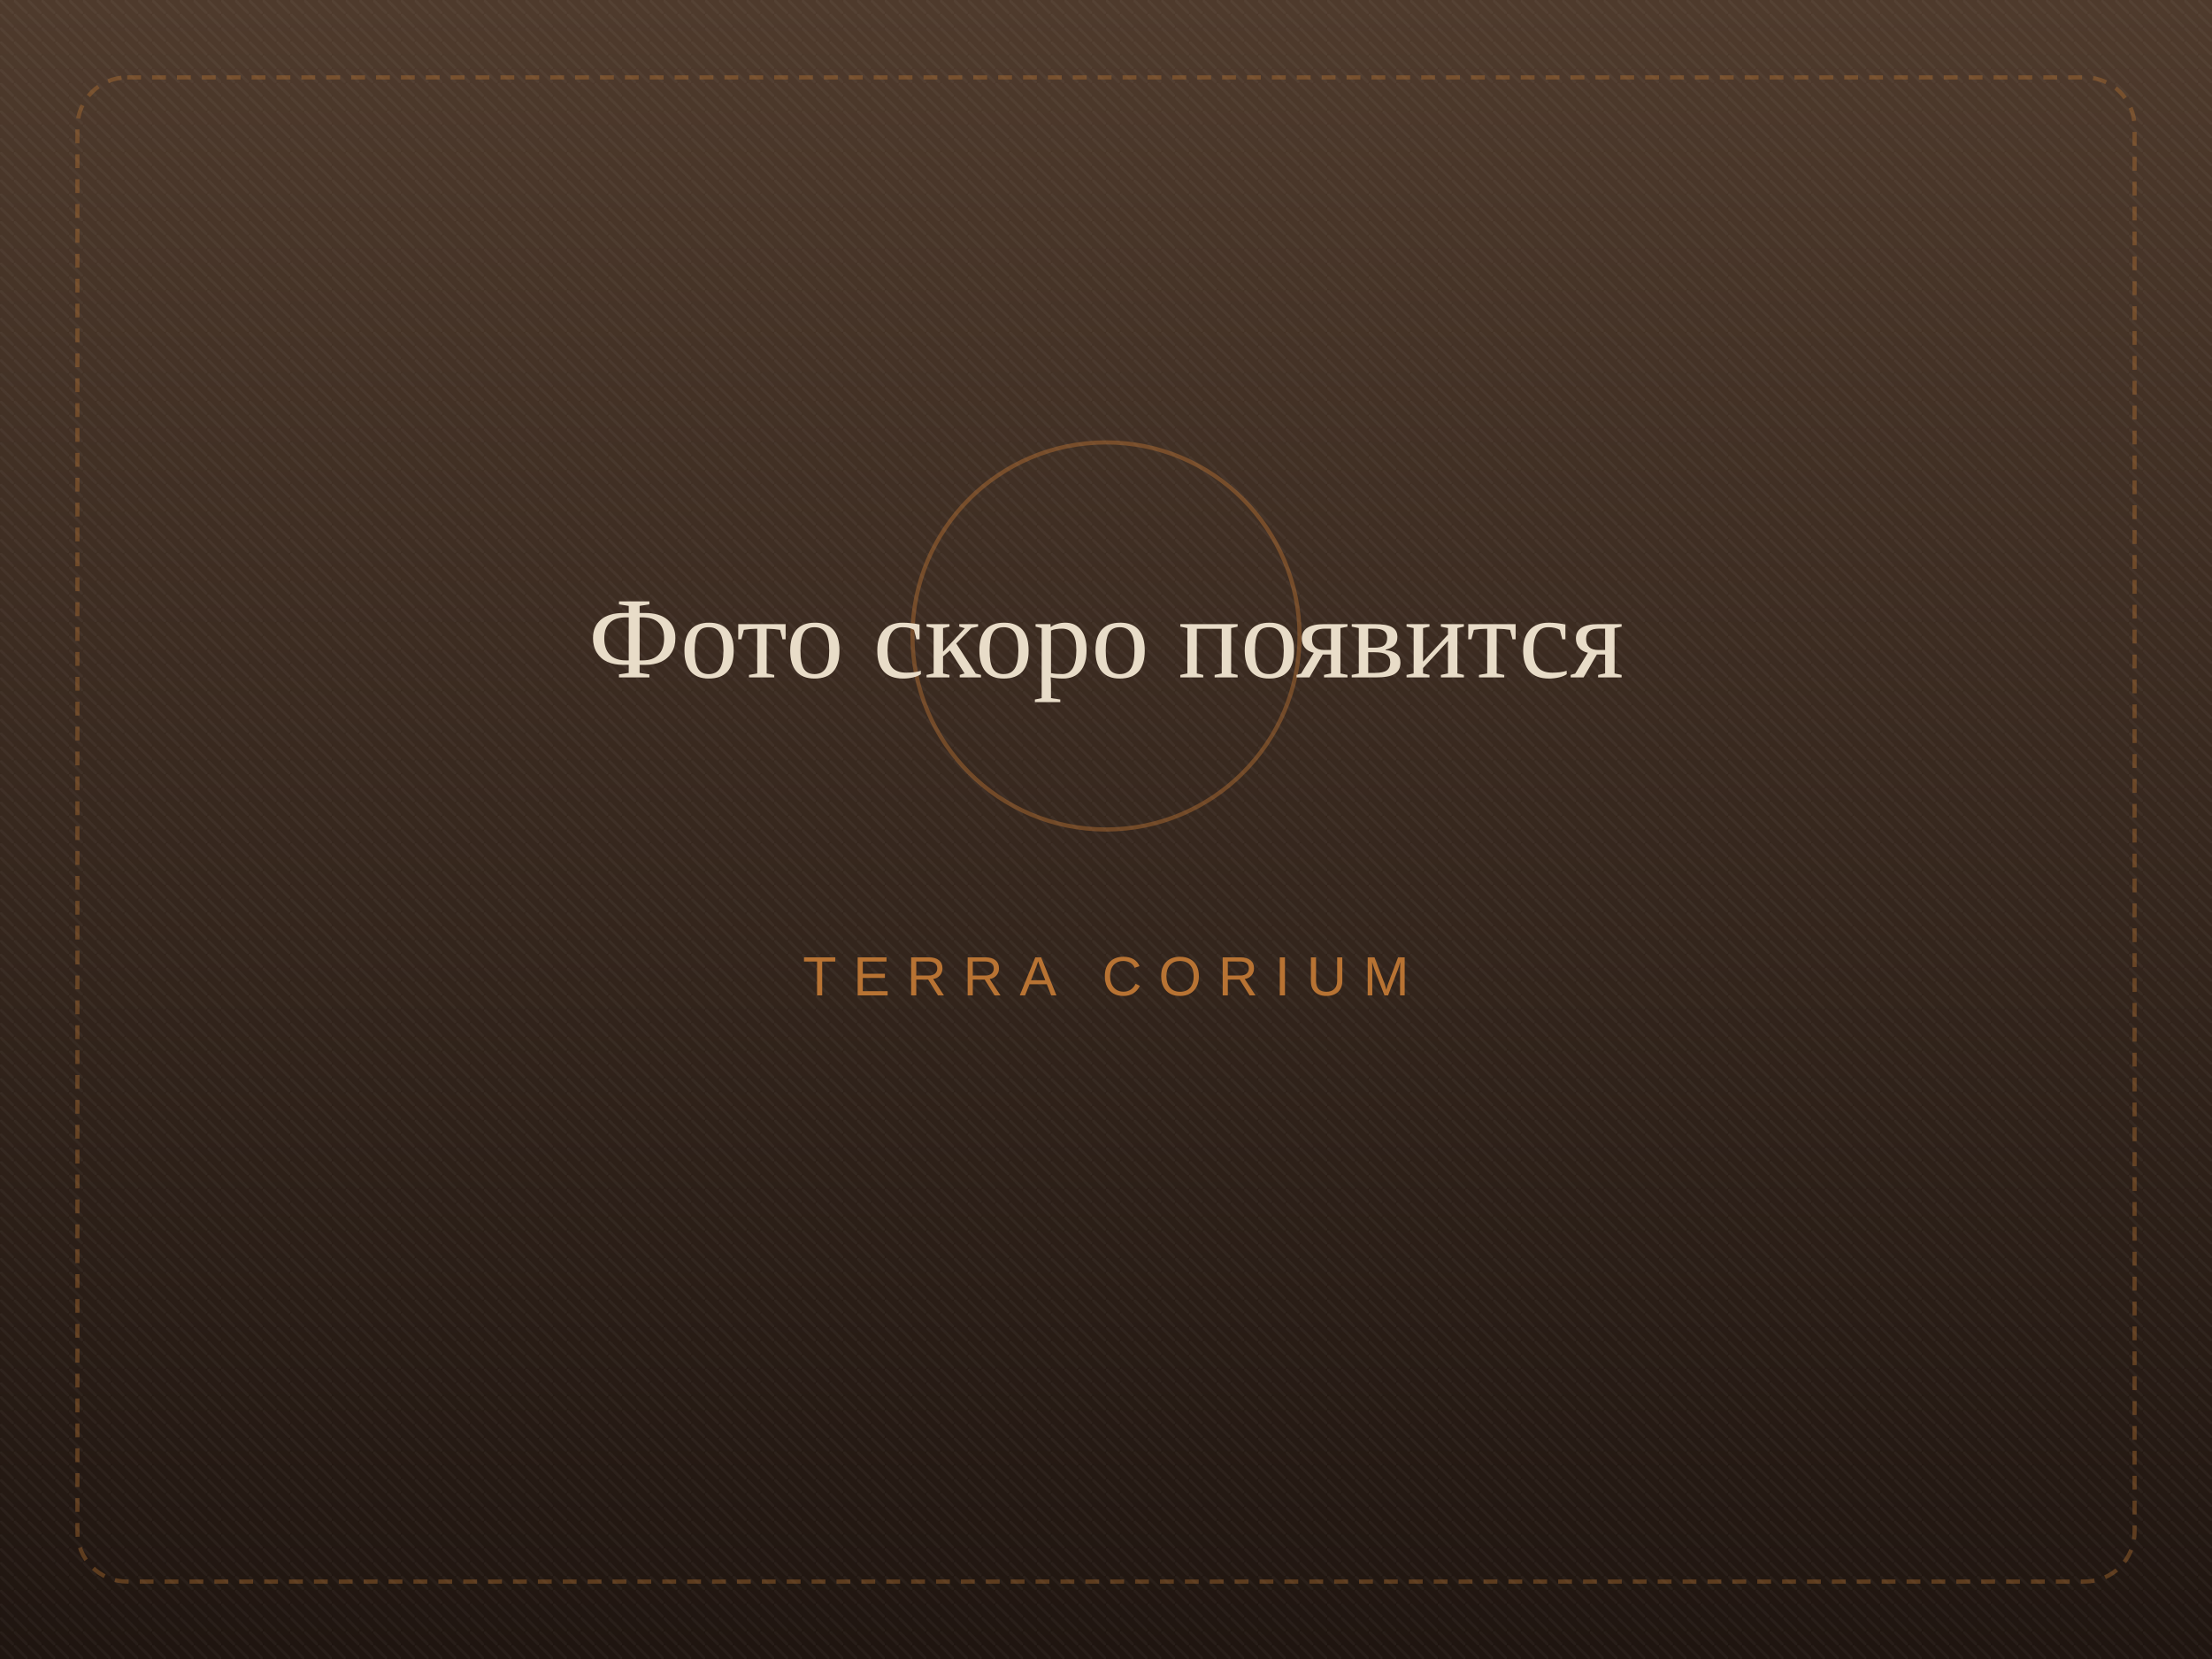
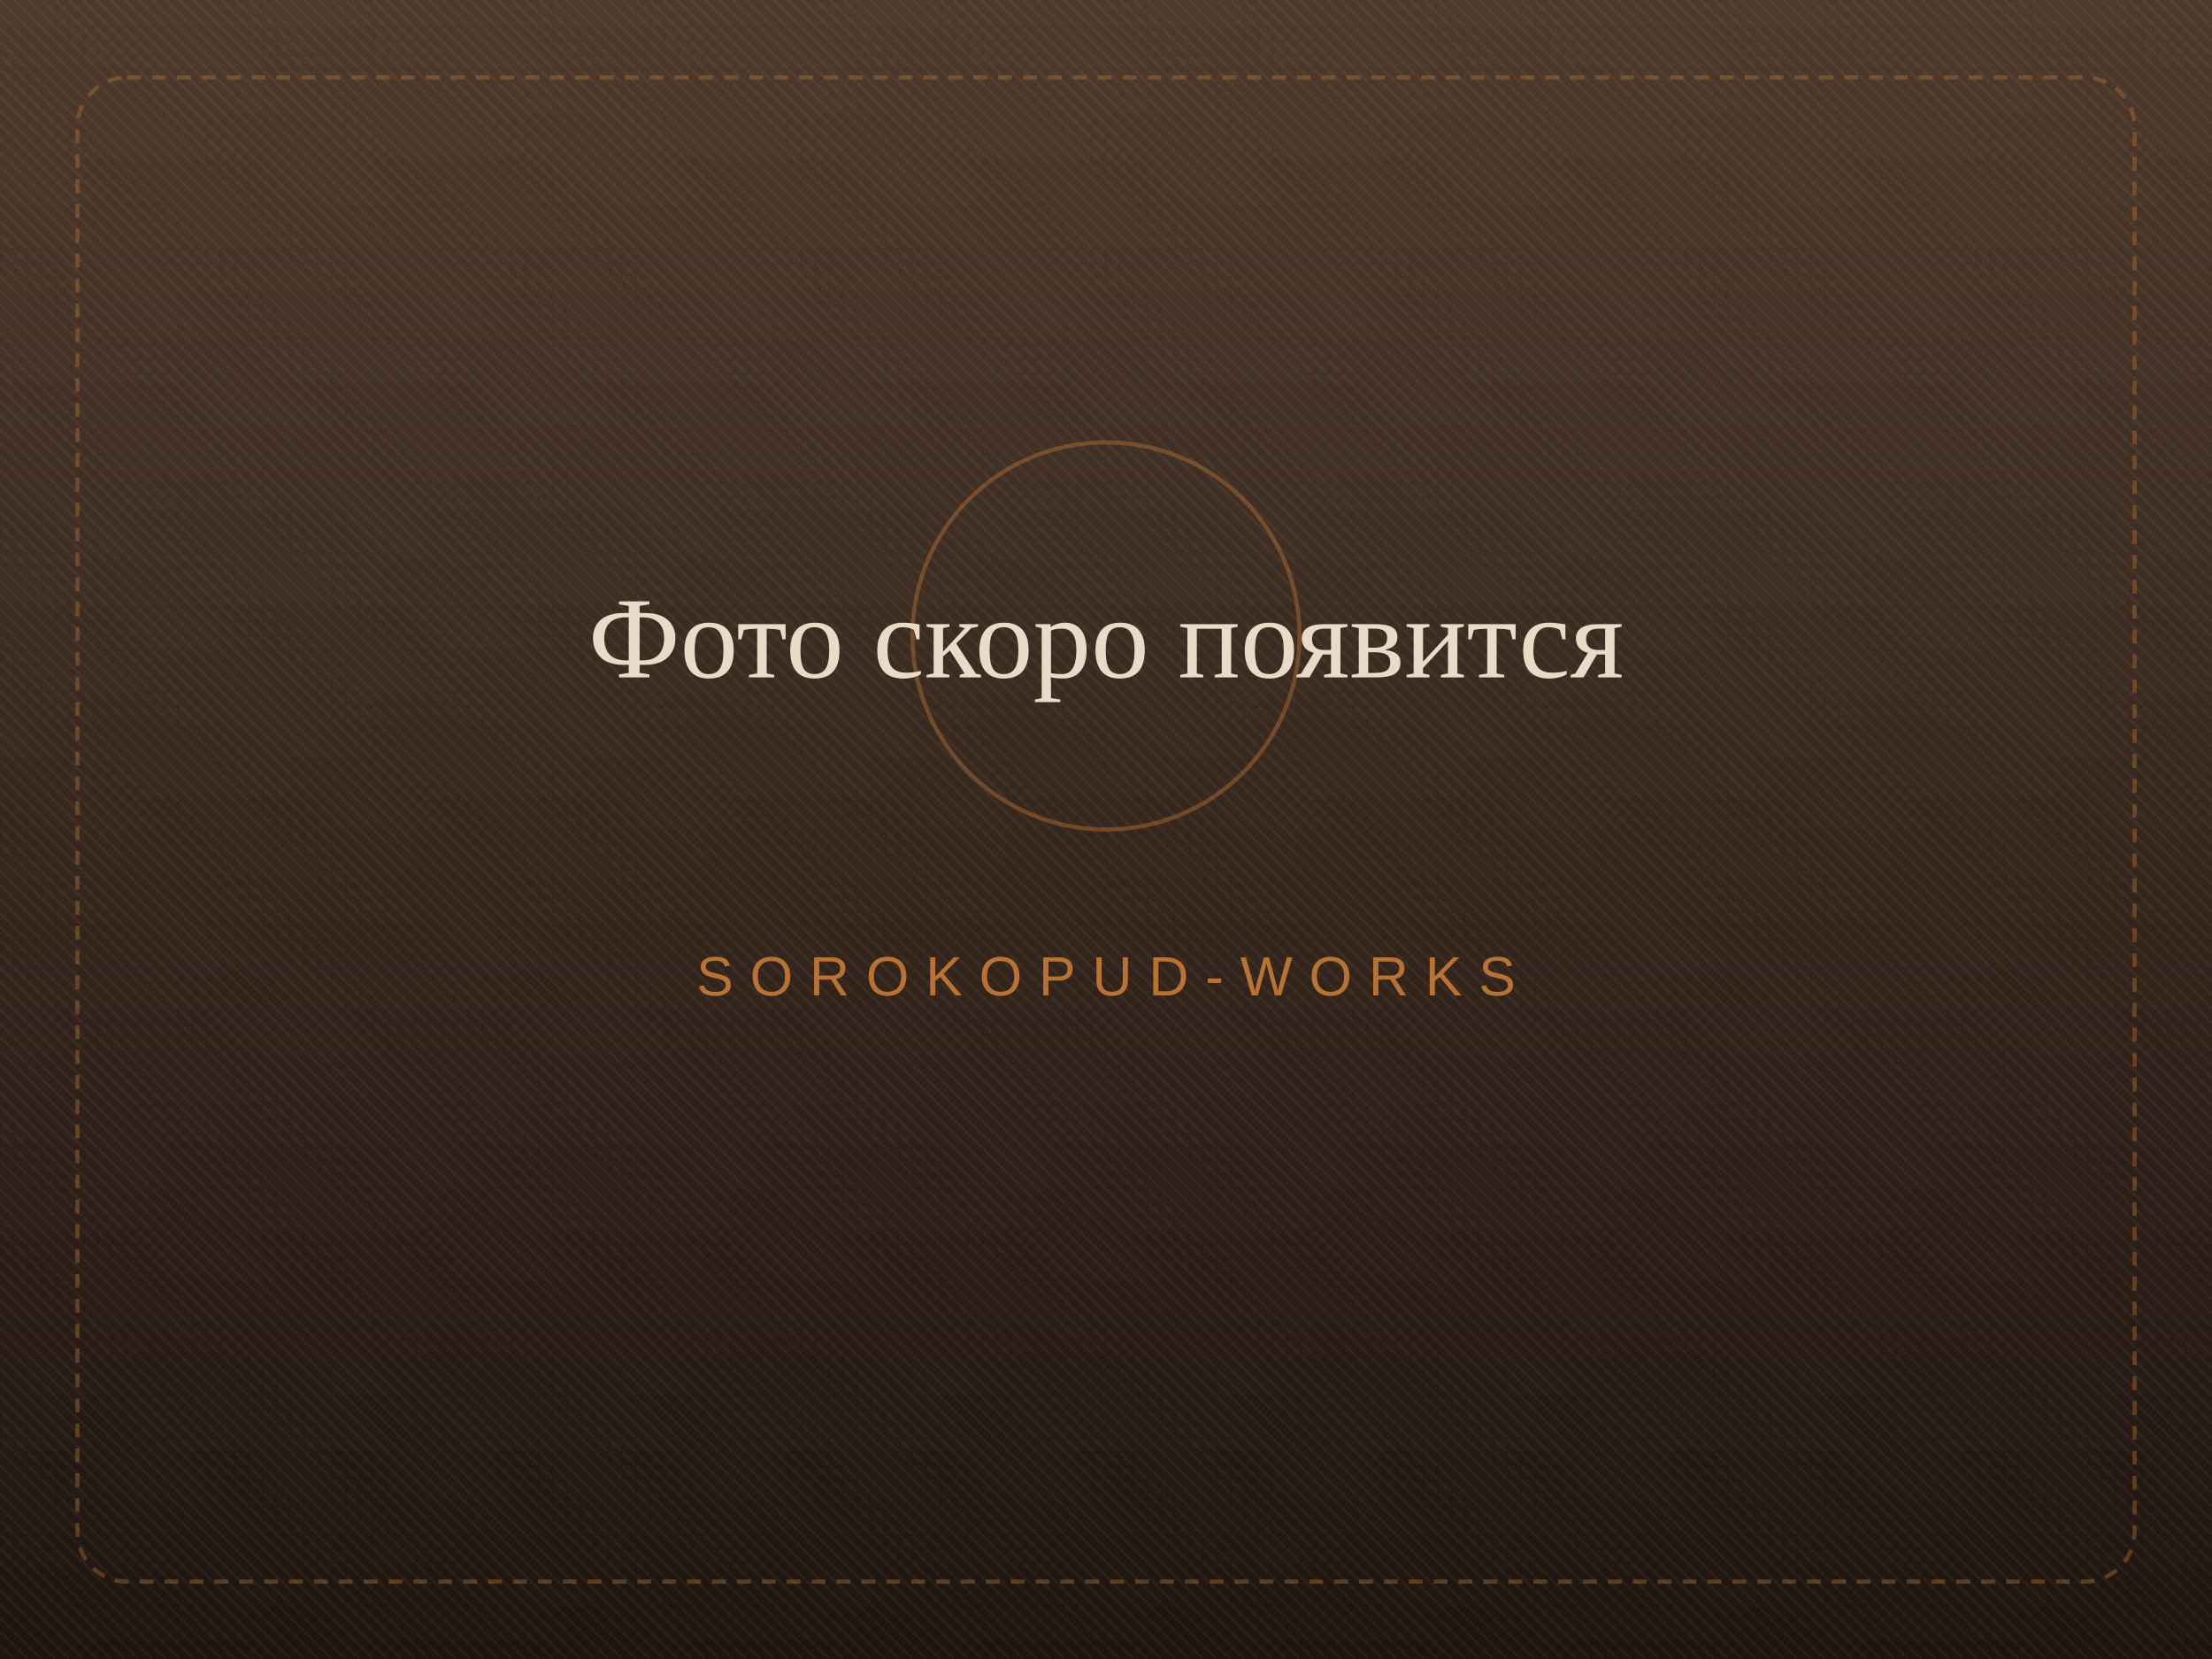
<svg xmlns="http://www.w3.org/2000/svg" width="800" height="600" viewBox="0 0 800 600">
  <defs>
    <linearGradient id="lg" x1="0" y1="0" x2="0" y2="1">
      <stop offset="0" stop-color="#4e3a2c" />
      <stop offset="1" stop-color="#1f1510" />
    </linearGradient>
    <pattern id="grain" width="5" height="5" patternUnits="userSpaceOnUse">
      <rect width="5" height="5" fill="none" />
      <line x1="0" y1="0" x2="5" y2="5" stroke="#ffffff" stroke-opacity="0.04" stroke-width="1" />
    </pattern>
  </defs>
  <rect width="800" height="600" fill="url(#lg)" />
  <rect width="800" height="600" fill="url(#grain)" />
  <rect x="28" y="28" width="744" height="544" rx="18" fill="none" stroke="#b87333" stroke-opacity="0.4" stroke-dasharray="5 4" stroke-width="1.5" />
  <circle cx="400" cy="230" r="70" fill="none" stroke="#b87333" stroke-opacity="0.45" stroke-width="1.5" />
  <text x="400" y="245" text-anchor="middle" font-family="Georgia, 'Times New Roman', serif" font-size="42" fill="#e8dcc8">Фото скоро появится</text>
-   <text x="400" y="360" text-anchor="middle" font-family="Arial, Helvetica, sans-serif" font-size="20" letter-spacing="6" fill="#b87333">TERRA CORIUM</text>
+   <text x="400" y="360" text-anchor="middle" font-family="Arial, Helvetica, sans-serif" font-size="20" letter-spacing="6" fill="#b87333">SOROKOPUD-WORKS</text>
</svg>
